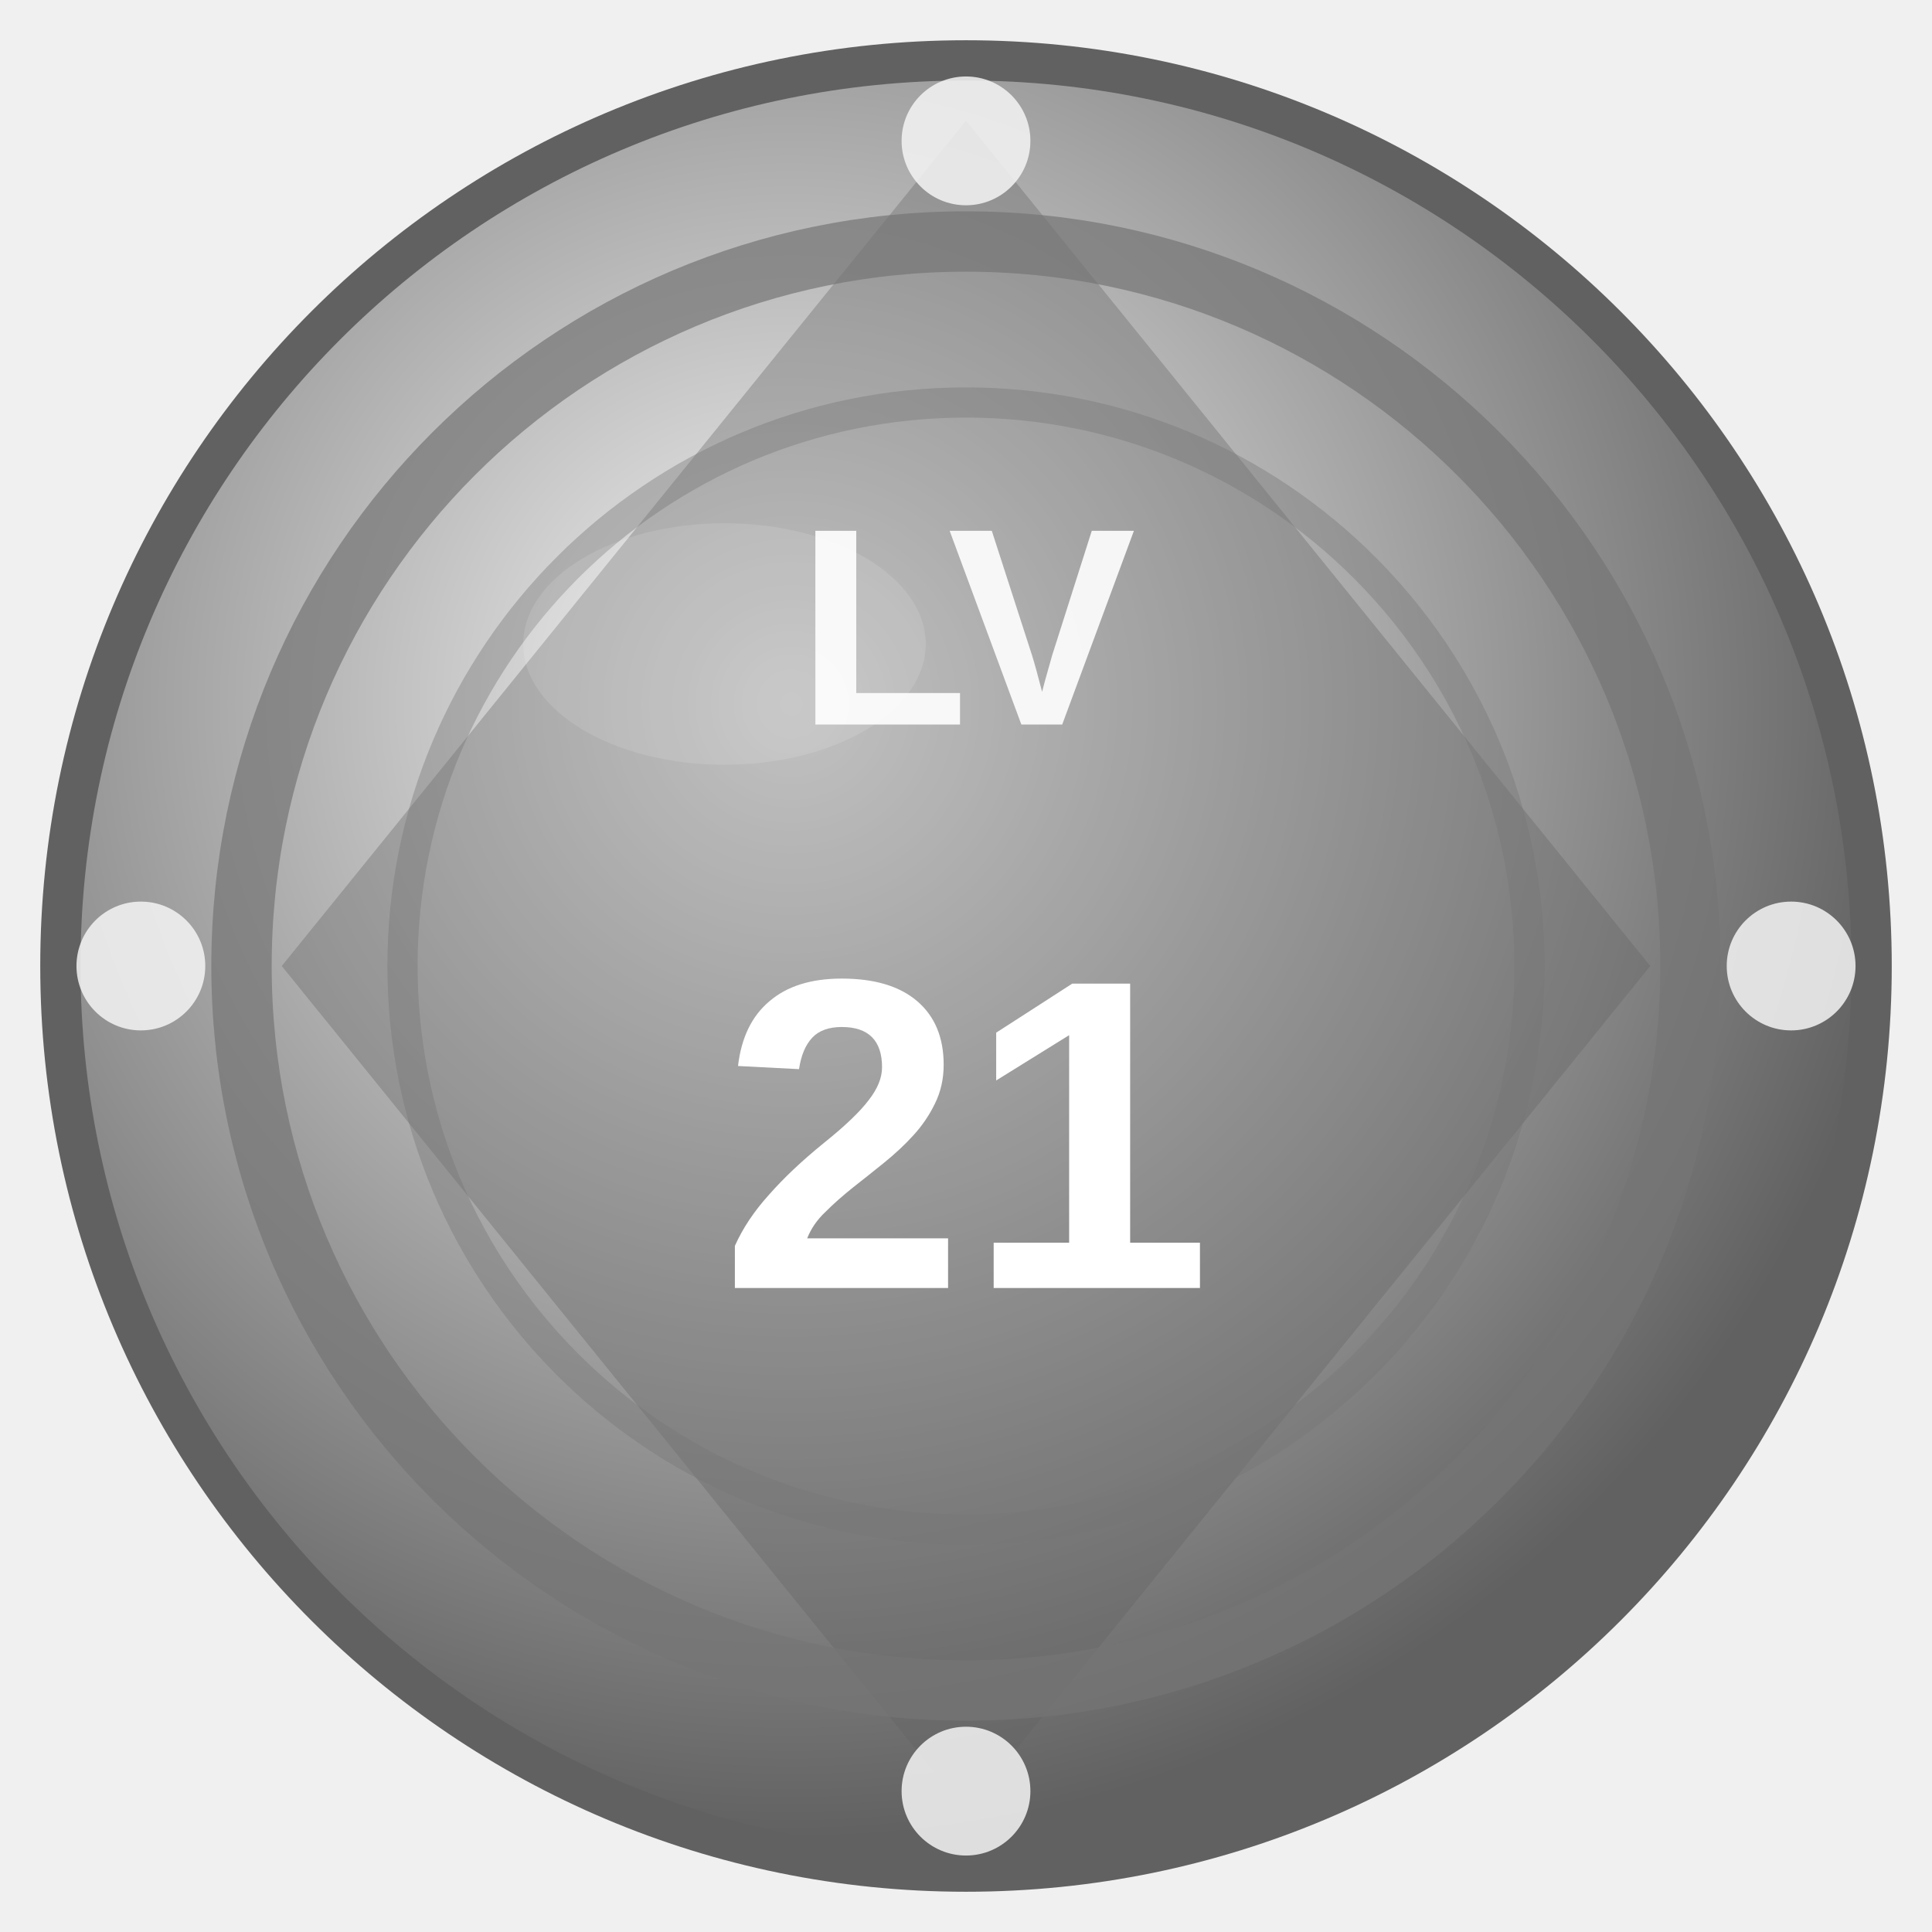
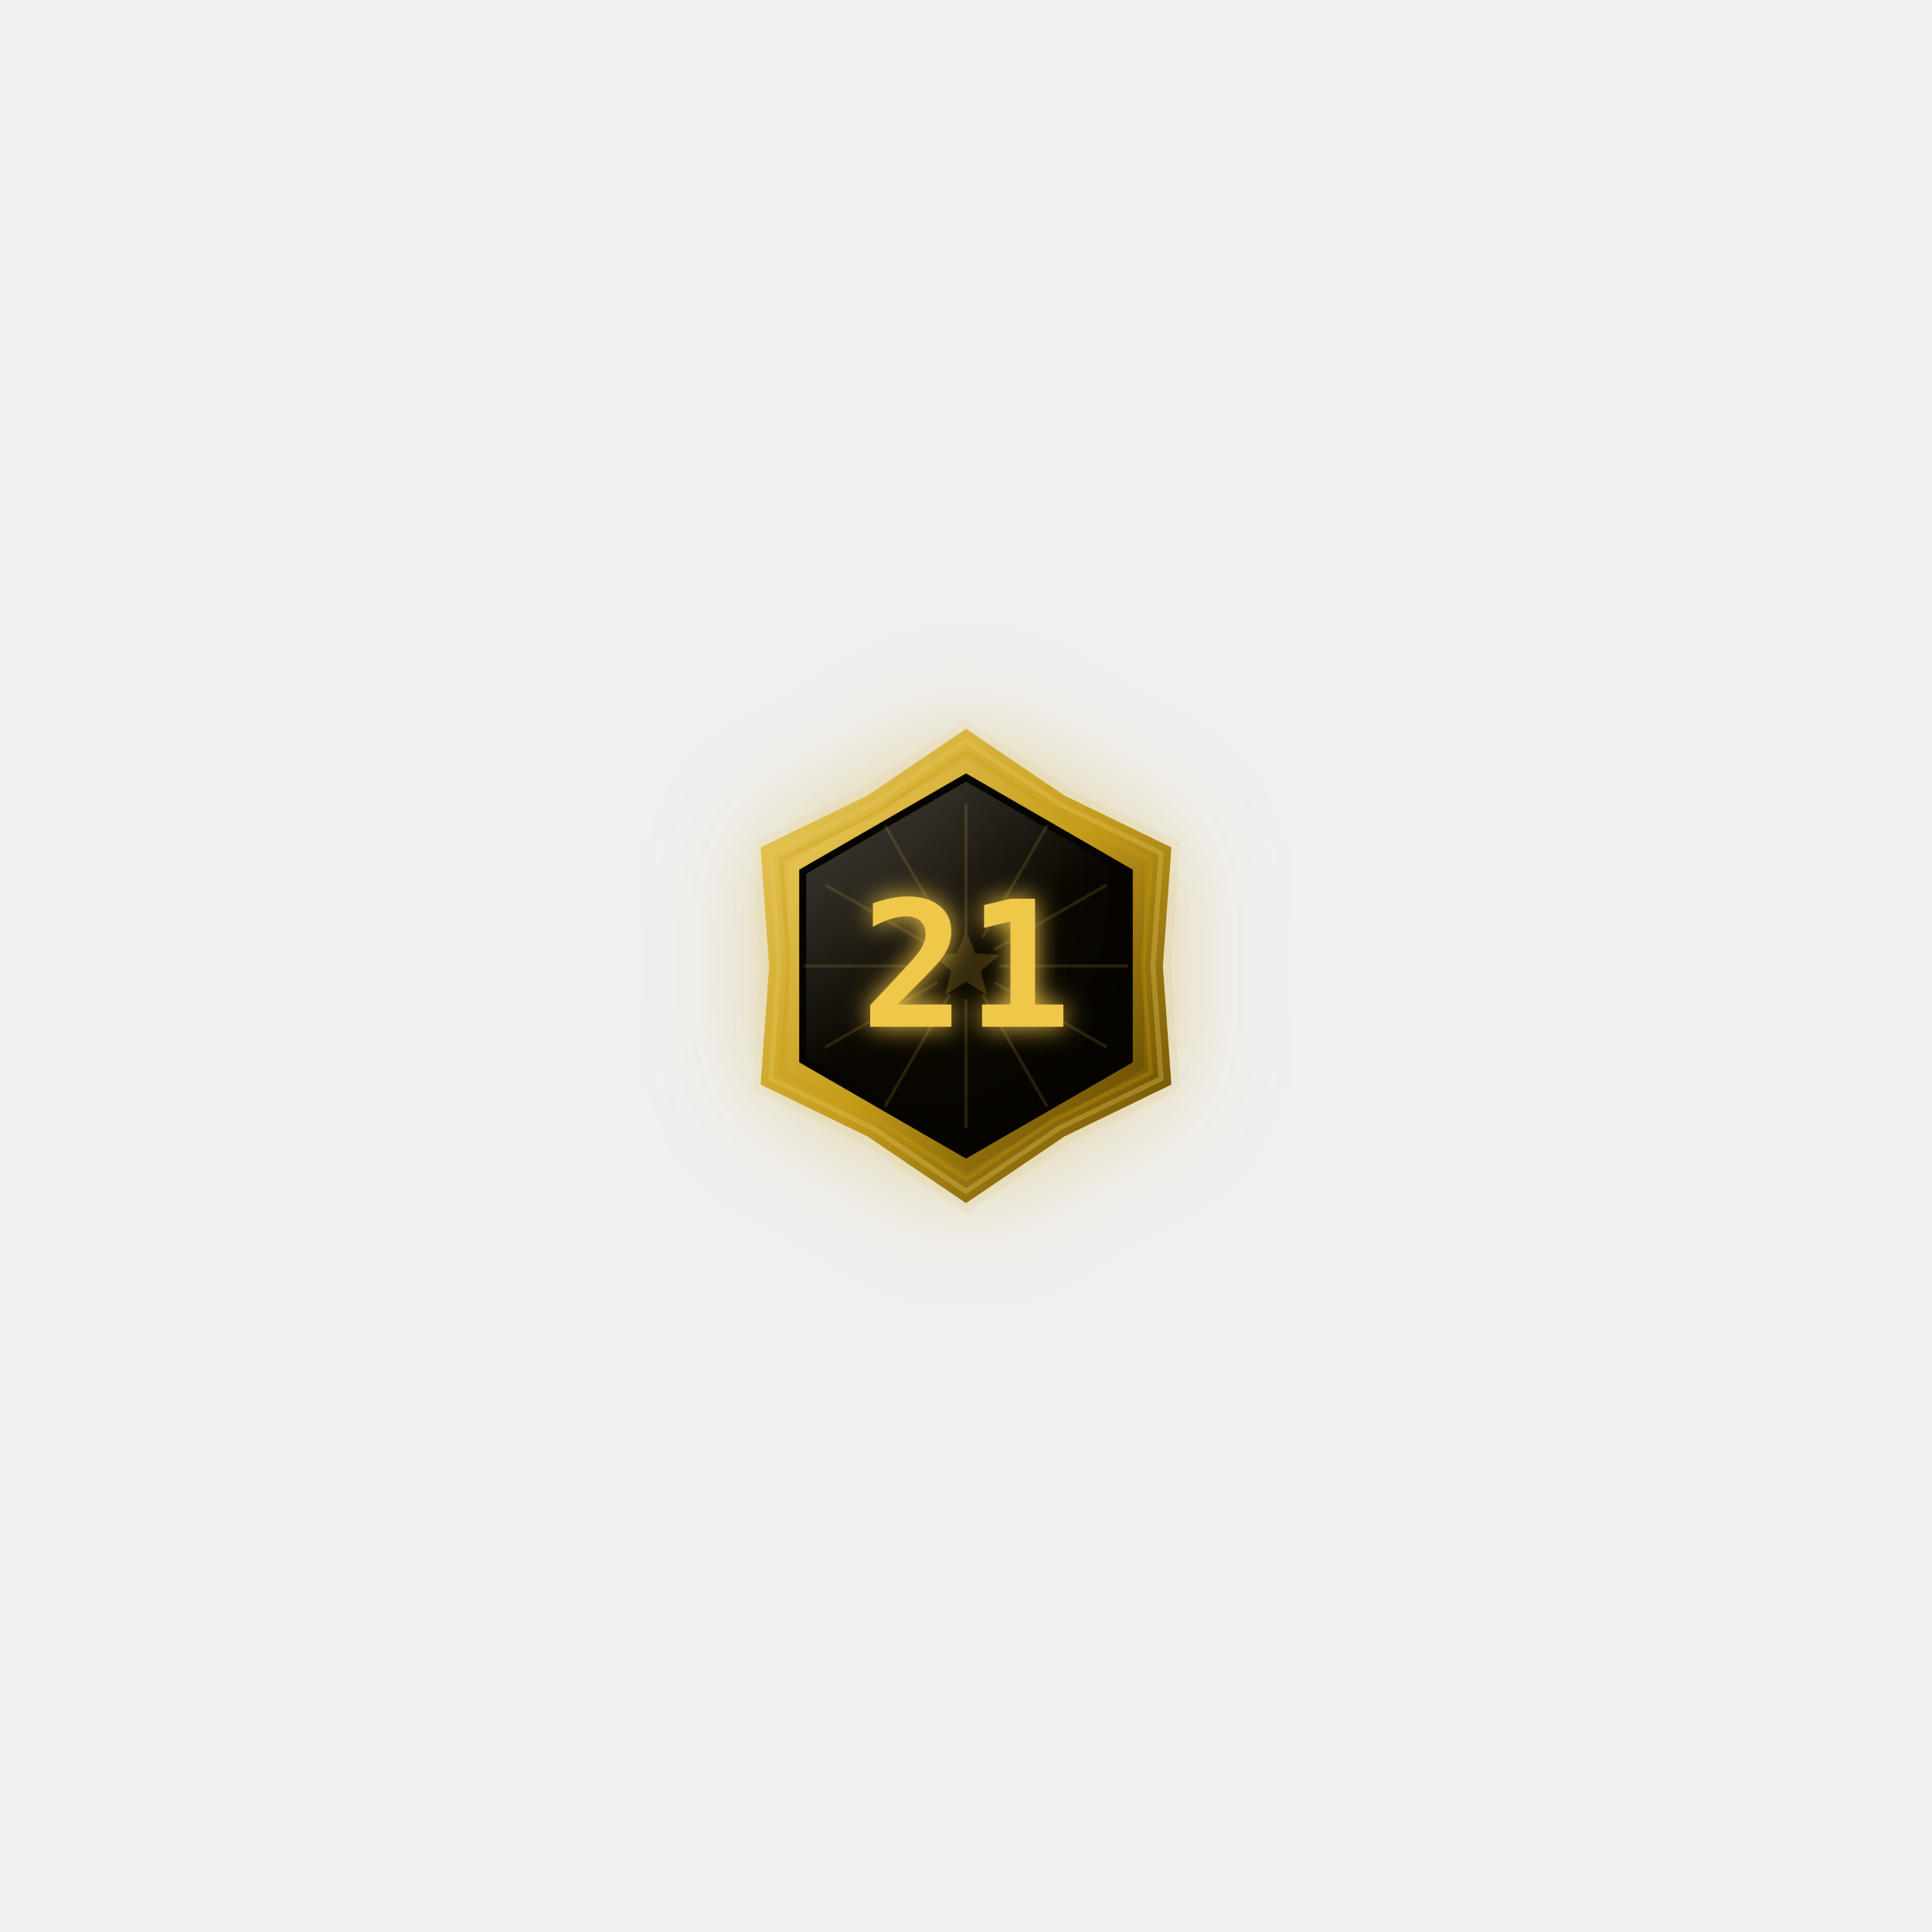
- <svg xmlns="http://www.w3.org/2000/svg" viewBox="0 0 48 48" role="img" aria-label="Level 21 Badge">
+ <svg xmlns="http://www.w3.org/2000/svg" width="84" height="84" viewBox="-96.60 -96.60 277.20 277.20" overflow="visible" role="img" aria-label="Level 21 Badge">
  <defs>
-     <radialGradient id="lg_21" cx="40%" cy="35%" r="65%">
-       <stop offset="0%" stop-color="#F5F5F5" />
-       <stop offset="100%" stop-color="#616161" />
+     <radialGradient id="bglv21" cx="35%" cy="28%" r="72%">
+       <stop offset="0%" stop-color="#120d02" />
+       <stop offset="100%" stop-color="#060400" />
    </radialGradient>
+     <linearGradient id="rimlv21" x1="5%" y1="5%" x2="95%" y2="95%">
+       <stop offset="0%" stop-color="#e8c858" />
+       <stop offset="50%" stop-color="#c59c1b" />
+       <stop offset="100%" stop-color="#624800" />
+     </linearGradient>
+     <linearGradient id="transRinglv21" x1="0%" y1="0%" x2="100%" y2="100%">
+       <stop offset="0%" stop-color="#e6c85c" />
+       <stop offset="100%" stop-color="#c49e22" />
+     </linearGradient>
+     <linearGradient id="shlv21" x1="18%" y1="0%" x2="82%" y2="100%">
+       <stop offset="0%" stop-color="white" stop-opacity="0.2" />
+       <stop offset="50%" stop-color="white" stop-opacity="0" />
+     </linearGradient>
+     <filter id="gllv21" x="-40%" y="-40%" width="180%" height="180%">
+       <feGaussianBlur stdDeviation="1.8" result="b" />
+       <feMerge>
+         <feMergeNode in="b" />
+         <feMergeNode in="SourceGraphic" />
+       </feMerge>
+     </filter>
+     <filter id="halolv21" x="-150%" y="-150%" width="500%" height="500%">
+       <feGaussianBlur stdDeviation="8" result="b" />
+       <feMerge>
+         <feMergeNode in="b" />
+         <feMergeNode in="SourceGraphic" />
+       </feMerge>
+     </filter>
  </defs>
-   <circle cx="24" cy="24" r="23" fill="#616161" />
-   <circle cx="24" cy="24" r="22" fill="url(#lg_21)" />
-   <path d="M24.000,3.000 L41.000,24.000 L24.000,45.000 L7.000,24.000 Z" fill="#616161" opacity="0.35" />
-   <circle cx="24" cy="24" r="18" fill="none" stroke="#757575" stroke-width="1.5" opacity="0.7" />
-   <circle cx="24" cy="24" r="14" fill="none" stroke="#757575" stroke-width="0.75" opacity="0.4" />
-   <circle cx="24.00" cy="3.50" r="1.6" fill="#F5F5F5" opacity="0.85" />
-   <circle cx="44.50" cy="24.00" r="1.6" fill="#F5F5F5" opacity="0.85" />
-   <circle cx="24.00" cy="44.50" r="1.6" fill="#F5F5F5" opacity="0.85" />
-   <circle cx="3.50" cy="24.00" r="1.6" fill="#F5F5F5" opacity="0.85" />
-   <text x="24" y="18" text-anchor="middle" font-family="Arial,sans-serif" font-size="7" font-weight="700" fill="#FFFFFF" opacity="0.9">LV</text>
-   <text x="24" y="32" text-anchor="middle" font-family="Arial Black,Arial,sans-serif" font-size="11" font-weight="900" fill="#FFFFFF">21</text>
-   <ellipse cx="18" cy="16" rx="5" ry="3" fill="white" opacity="0.12" />
+   <path d="M71.46,24.99 L70.24,42.00 L71.46,59.01 L56.12,66.45 L42.00,76.02 L27.88,66.45 L12.54,59.01 L13.76,42.00 L12.54,24.99 L27.88,17.55 L42.00,7.98 L56.12,17.55Z" fill="#c89a10" fill-opacity="0.36" filter="url(#halolv21)" />
+   <path d="M71.46,24.99 L70.24,42.00 L71.46,59.01 L56.12,66.45 L42.00,76.02 L27.88,66.45 L12.54,59.01 L13.76,42.00 L12.54,24.99 L27.88,17.55 L42.00,7.98 L56.12,17.55Z" fill="url(#rimlv21)" />
+   <path d="M66.73,27.72L66.73,56.28L42.00,70.56L17.27,56.28L17.27,27.72L42.00,13.44Z" fill="#060400" />
+   <path d="M66.73,27.72L66.73,56.28L42.00,70.56L17.27,56.28L17.27,27.72L42.00,13.44Z" fill="none" stroke="url(#rimlv21)" stroke-width="1.60" stroke-linejoin="round" />
+   <path d="M64.92,28.77L64.92,55.23L42.00,68.46L19.08,55.23L19.08,28.77L42.00,15.54Z" fill="url(#bglv21)" />
+   <path d="M64.92,28.77L64.92,55.23L42.00,68.46L19.08,55.23L19.08,28.77L42.00,15.54Z" fill="url(#shlv21)" />
+   <line x1="46.76" y1="42.00" x2="65.28" y2="42.00" stroke="#f0c84a" stroke-width="0.45" stroke-opacity="0.14" />
+   <line x1="46.12" y1="44.38" x2="62.17" y2="53.64" stroke="#f0c84a" stroke-width="0.45" stroke-opacity="0.14" />
+   <line x1="44.38" y1="46.12" x2="53.64" y2="62.17" stroke="#f0c84a" stroke-width="0.45" stroke-opacity="0.14" />
+   <line x1="42.00" y1="46.76" x2="42.00" y2="65.28" stroke="#f0c84a" stroke-width="0.45" stroke-opacity="0.14" />
+   <line x1="39.62" y1="46.12" x2="30.36" y2="62.17" stroke="#f0c84a" stroke-width="0.45" stroke-opacity="0.14" />
+   <line x1="37.88" y1="44.38" x2="21.83" y2="53.64" stroke="#f0c84a" stroke-width="0.45" stroke-opacity="0.14" />
+   <line x1="37.24" y1="42.00" x2="18.72" y2="42.00" stroke="#f0c84a" stroke-width="0.45" stroke-opacity="0.14" />
+   <line x1="37.88" y1="39.62" x2="21.83" y2="30.36" stroke="#f0c84a" stroke-width="0.45" stroke-opacity="0.14" />
+   <line x1="39.62" y1="37.88" x2="30.36" y2="21.83" stroke="#f0c84a" stroke-width="0.45" stroke-opacity="0.14" />
+   <line x1="42.00" y1="37.24" x2="42.00" y2="18.72" stroke="#f0c84a" stroke-width="0.45" stroke-opacity="0.14" />
+   <line x1="44.38" y1="37.88" x2="53.64" y2="21.83" stroke="#f0c84a" stroke-width="0.45" stroke-opacity="0.14" />
+   <line x1="46.12" y1="39.62" x2="62.17" y2="30.36" stroke="#f0c84a" stroke-width="0.45" stroke-opacity="0.14" />
+   <path d="M42.00,36.97L43.33,40.17L46.78,40.45L44.15,42.70L44.96,46.07L42.00,44.26L39.04,46.07L39.85,42.70L37.22,40.45L40.67,40.17Z" fill="#f0c84a" opacity="0.18" />
+   <path d="M71.46,24.99 L70.24,42.00 L71.46,59.01 L56.12,66.45 L42.00,76.02 L27.88,66.45 L12.54,59.01 L13.76,42.00 L12.54,24.99 L27.88,17.55 L42.00,7.98 L56.12,17.55Z" fill="none" stroke="url(#transRinglv21)" stroke-width="2.35" stroke-opacity="0.09" stroke-linejoin="round" />
+   <path d="M69.99,25.84 L68.82,42.00 L69.99,58.16 L55.41,65.23 L42.00,74.32 L28.59,65.23 L14.01,58.16 L15.18,42.00 L14.01,25.84 L28.59,18.77 L42.00,9.68 L55.41,18.77Z" fill="none" stroke="#e8c859" stroke-width="0.72" stroke-opacity="0.36" stroke-linejoin="round" />
+   <path d="M68.52,26.69 L67.41,42.00 L68.52,57.31 L54.71,64.01 L42.00,72.62 L29.29,64.01 L15.48,57.31 L16.59,42.00 L15.48,26.69 L29.29,19.99 L42.00,11.38 L54.71,19.99Z" fill="none" stroke="#c89a10" stroke-width="0.63" stroke-opacity="0.30" stroke-linejoin="round" />
+   <text x="42.0" y="42.0" text-anchor="middle" dominant-baseline="central" font-family="Orbitron,monospace" font-weight="900" font-size="25.2" fill="#f0c84a" filter="url(#gllv21)">21</text>
</svg>
